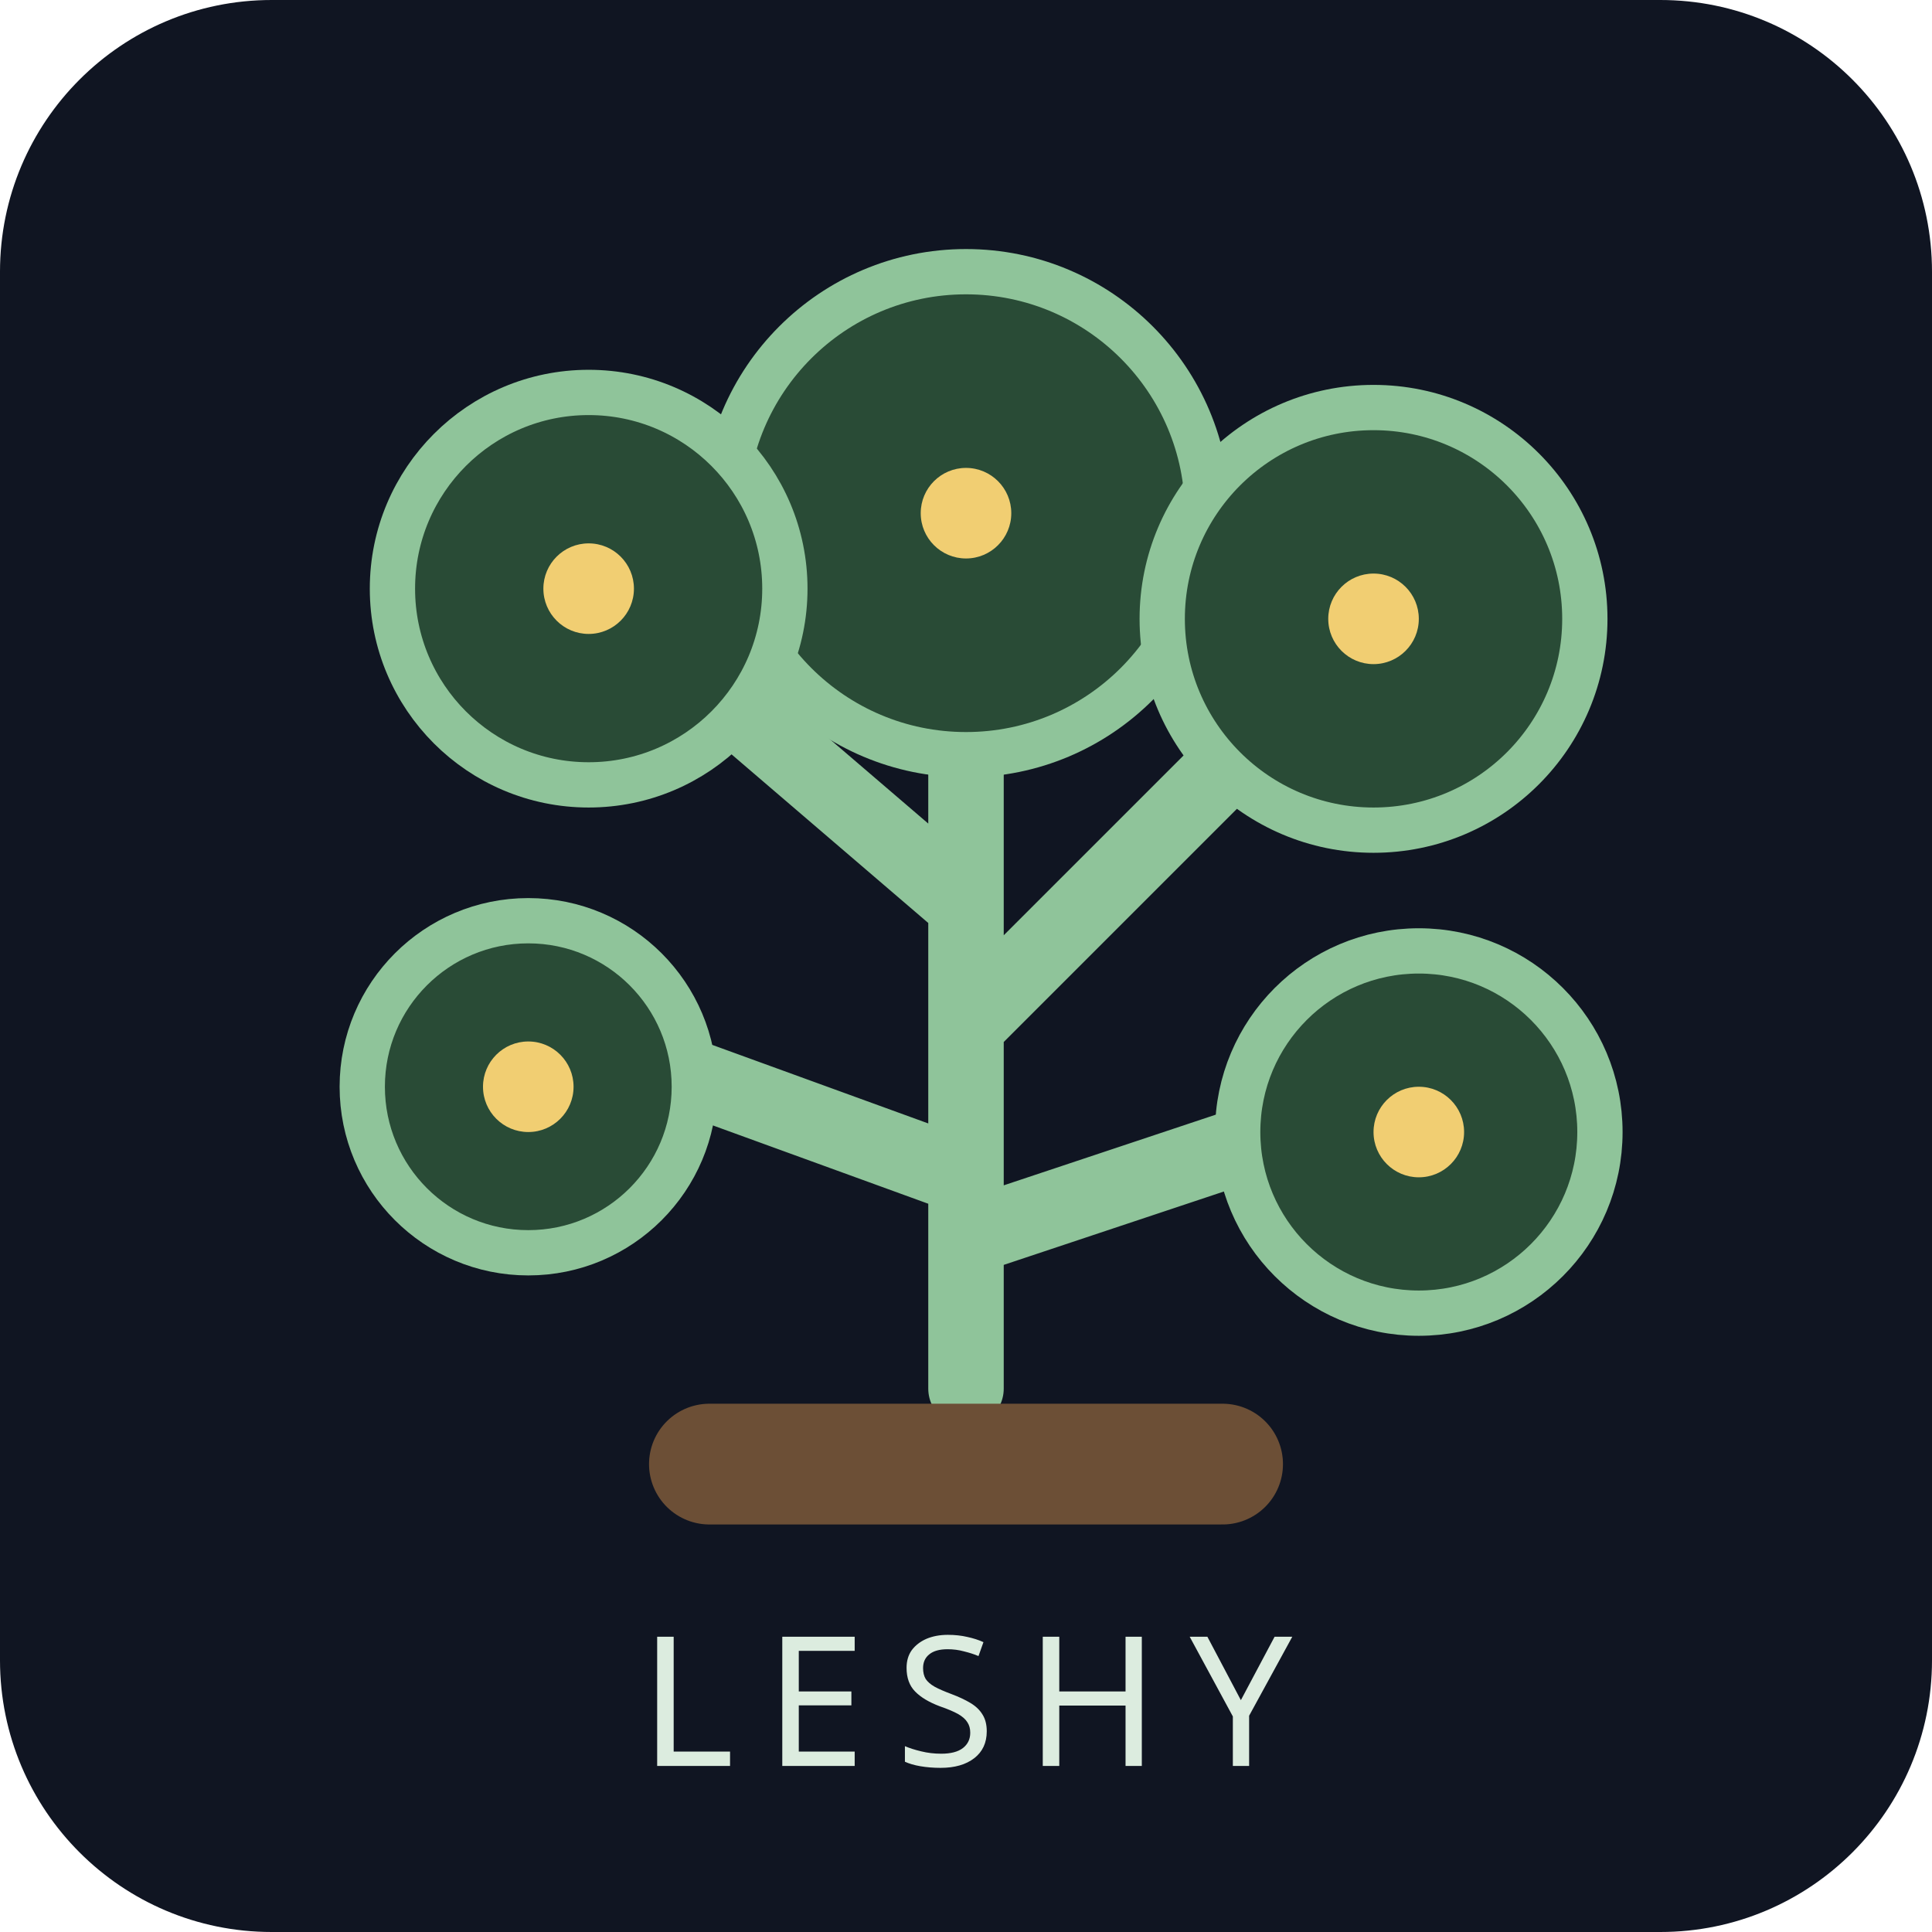
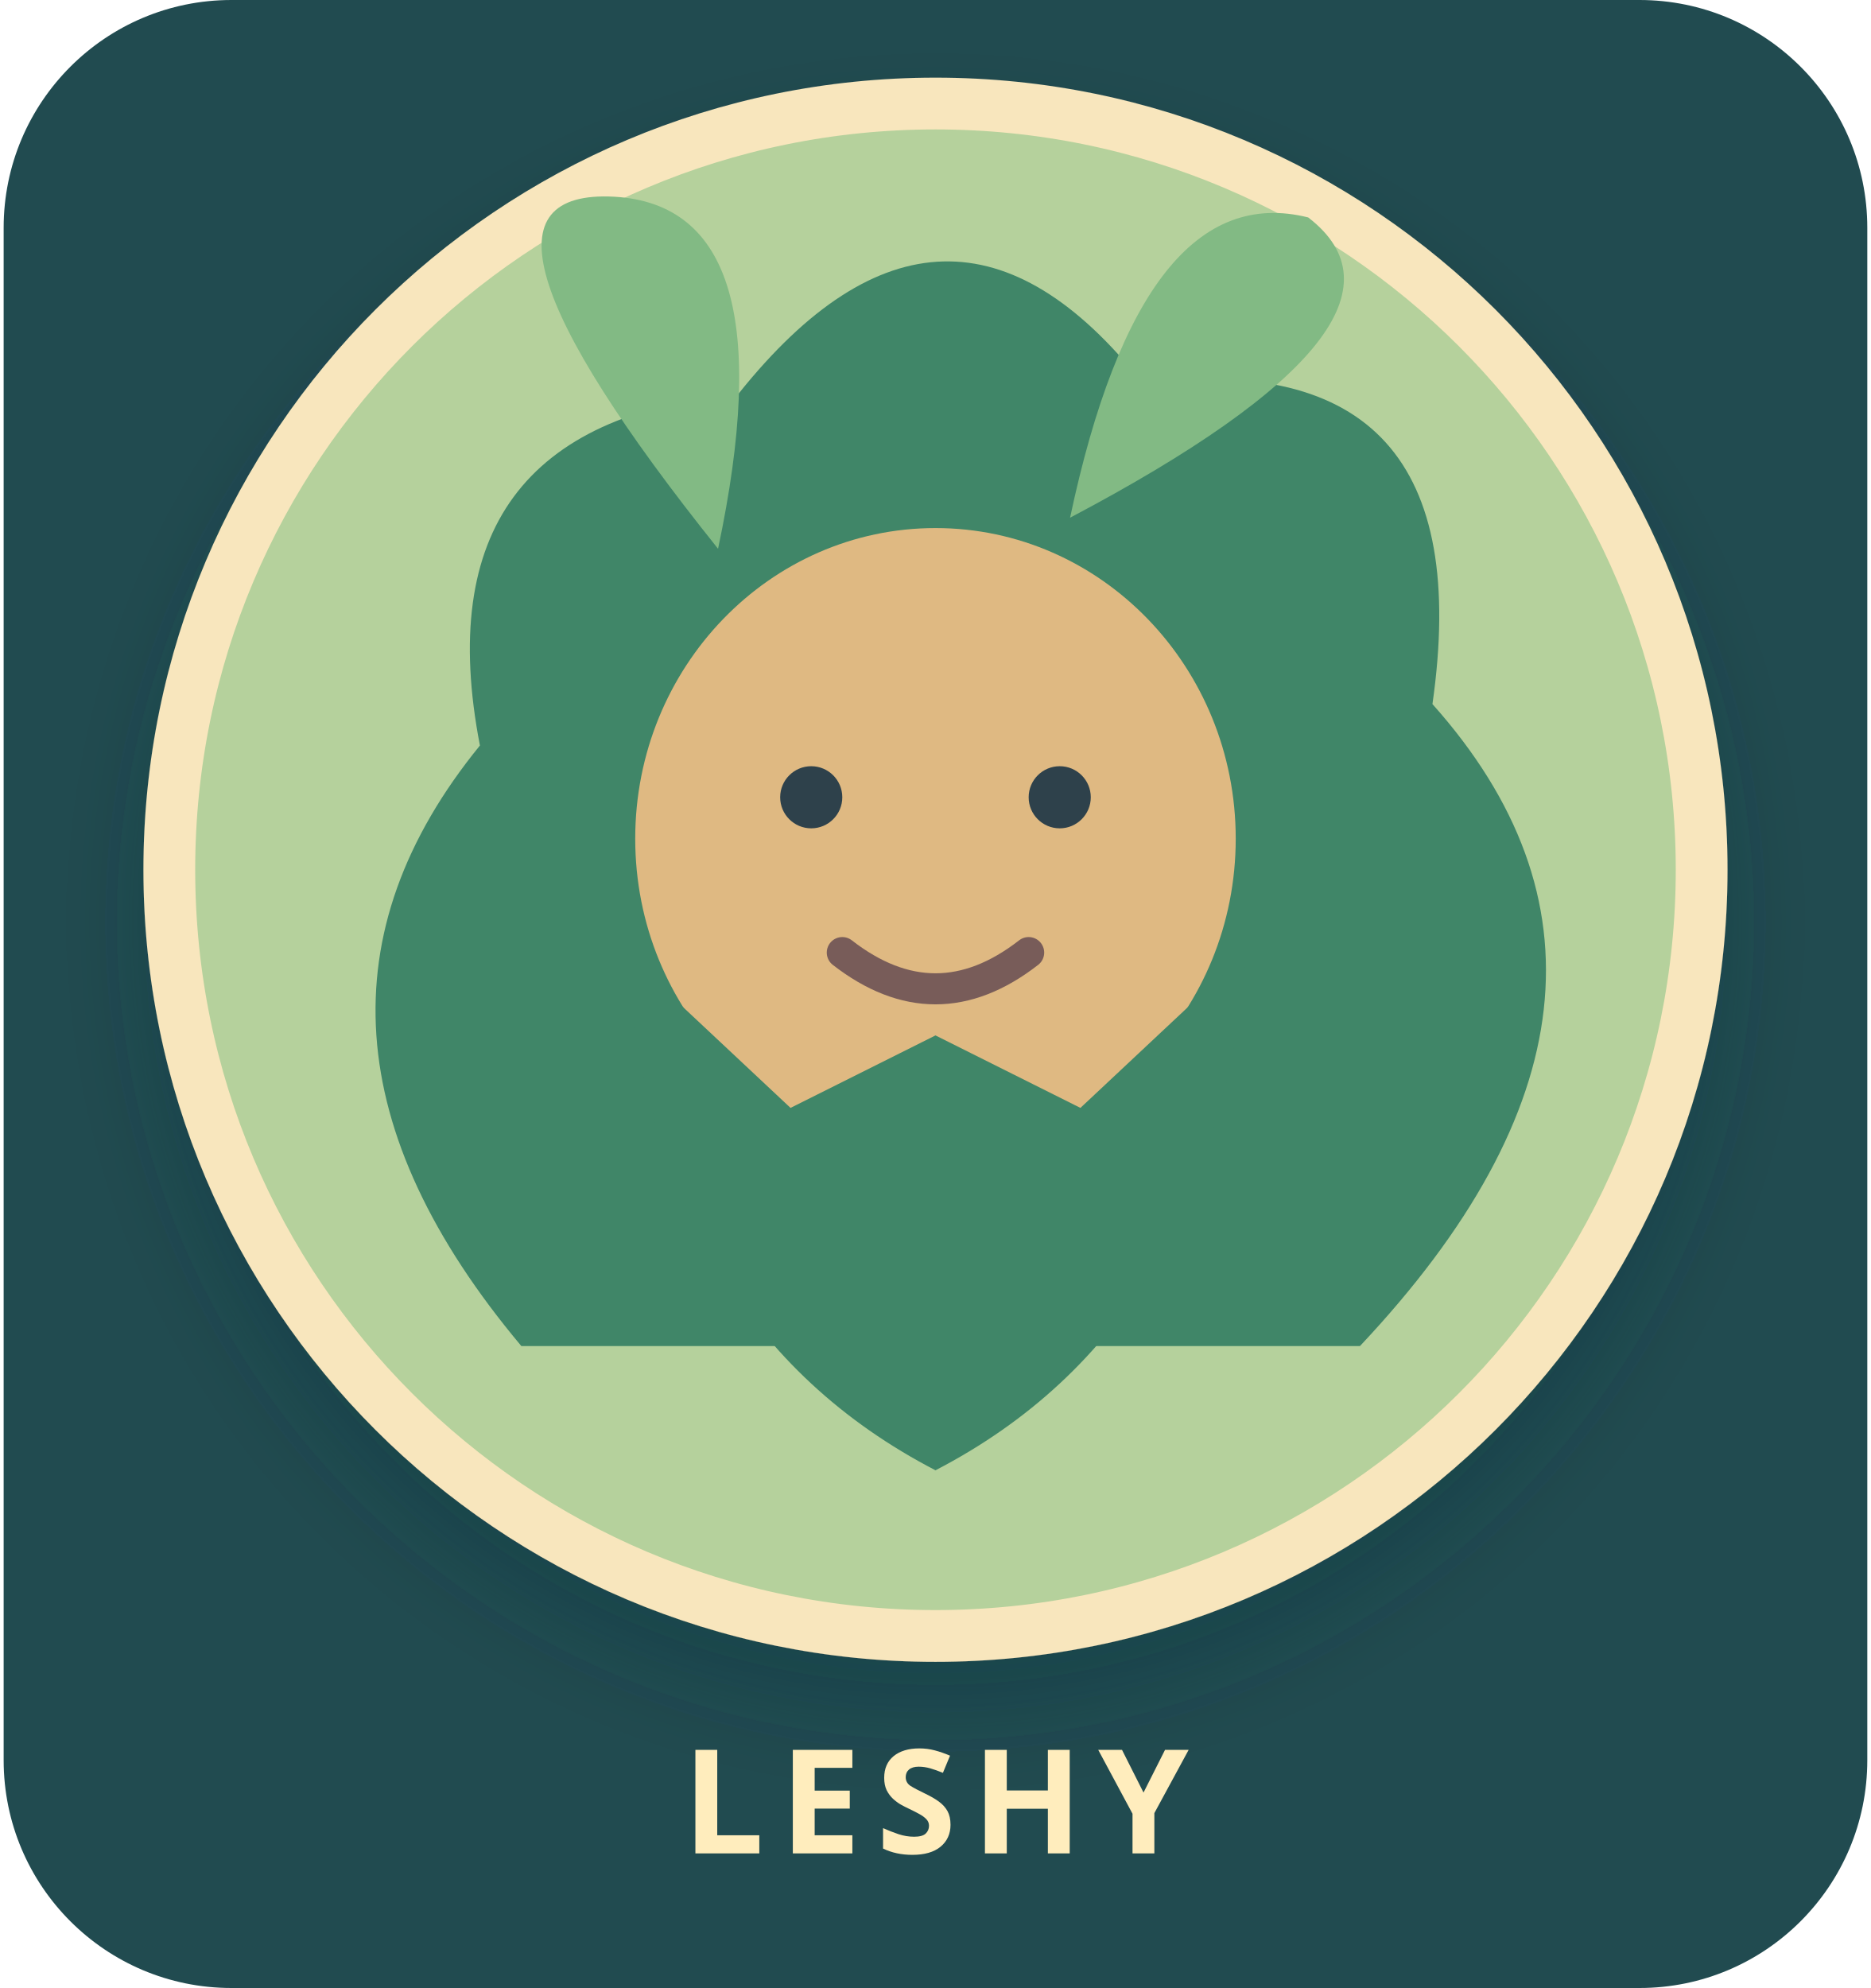
- <svg xmlns="http://www.w3.org/2000/svg" viewBox="0 0 128 128" role="img" aria-labelledby="title desc">
-   <rect width="128" height="128" rx="18" fill="#101522" />
-   <path d="M64 92V48M64 60 43 42M64 68 87 45M64 78 42 70M64 82 88 74" stroke="#8fc49a" stroke-width="5" stroke-linecap="round" />
-   <g fill="#294b36" stroke="#8fc49a" stroke-width="3">
-     <circle cx="64" cy="34" r="16" />
-     <circle cx="39" cy="39" r="13" />
-     <circle cx="91" cy="41" r="14" />
-     <circle cx="35" cy="72" r="11" />
-     <circle cx="94" cy="75" r="12" />
+ <svg xmlns="http://www.w3.org/2000/svg" width="128" height="136" viewBox="0 0 180 192" role="img" aria-labelledby="title desc">
+   <defs>
+     <linearGradient id="glass" x2="1" y2="1">
+       <stop stop-color="#e3faf0" />
+       <stop offset="1" stop-color="#85bbcd" />
+     </linearGradient>
+     <filter id="shadow" x="-20%" y="-20%" width="140%" height="150%">
+       <feDropShadow dx="0" dy="5" stdDeviation="4" flood-color="#122e39" flood-opacity=".25" />
+     </filter>
+     <g id="star">
+       <path d="M0-7 2-2 7 0 2 2 0 7-2 2-7 0-2-2Z" fill="#ffe6a3" />
+     </g>
+     <g id="eyes" fill="#2e414b">
+       <circle cx="-12" r="3" />
+       <circle cx="12" r="3" />
+     </g>
+     <g id="dragon">
+       <path d="m-20 0-3-24 17 9q8-8 15 0l17-9-4 24" fill="#78bc88" />
+       <ellipse cy="3" rx="25" ry="22" fill="#88c997" />
+       <use href="#eyes" y="-3" />
+       <path d="M-10 8q10 10 20 0" class="smile" />
+       <path d="m-7 13 4 7 4-5" fill="#fff1c9" />
+     </g>
+     <style>.smile{fill:none;stroke:#785c59;stroke-width:3;stroke-linecap:round;stroke-linejoin:round}</style>
+   </defs>
+   <rect width="180" height="192" rx="22" fill="#214b50" />
+   <g stroke-linejoin="round" stroke-linecap="round">
+     <g transform="translate(90 84)">
+       <circle r="74" fill="#b5d19c" stroke="#f8e6bd" stroke-width="5" filter="url(#shadow)" />
+       <path d="M-40 46q-26-31-4-58-6-31 25-34 20-25 39-1 33-4 28 31 25 28-7 62Z" fill="#408668" />
+       <ellipse cy="-3" rx="29" ry="30" fill="#dfb982" />
+       <use href="#eyes" y="-7" />
+       <path d="M-30 8q3 36 30 50 27-14 30-50L14 23 0 16-14 23Z" fill="#408668" />
+       <path d="M-9 8q9 7 18 0" class="smile" />
+       <path d="M-21-31q-28-35-10-34 17 1 10 34m34-3q7-33 23-29 13 10-23 29" fill="#82ba84" />
+     </g>
  </g>
-   <g fill="#f1ce72">
-     <circle cx="64" cy="34" r="3" />
-     <circle cx="39" cy="39" r="3" />
-     <circle cx="91" cy="41" r="3" />
-     <circle cx="35" cy="72" r="3" />
-     <circle cx="94" cy="75" r="3" />
-   </g>
-   <path d="M47 97h34" stroke="#6c4f36" stroke-width="8" stroke-linecap="round" />
-   <text x="64" y="117" text-anchor="middle" fill="#dcecdf" font-family="sans-serif" font-size="12" letter-spacing="2">LESHY</text>
+   <text x="90" y="179" text-anchor="middle" fill="#ffedbd" font-family="sans-serif" font-size="14" font-weight="bold" letter-spacing="1.5">LESHY</text>
</svg>
